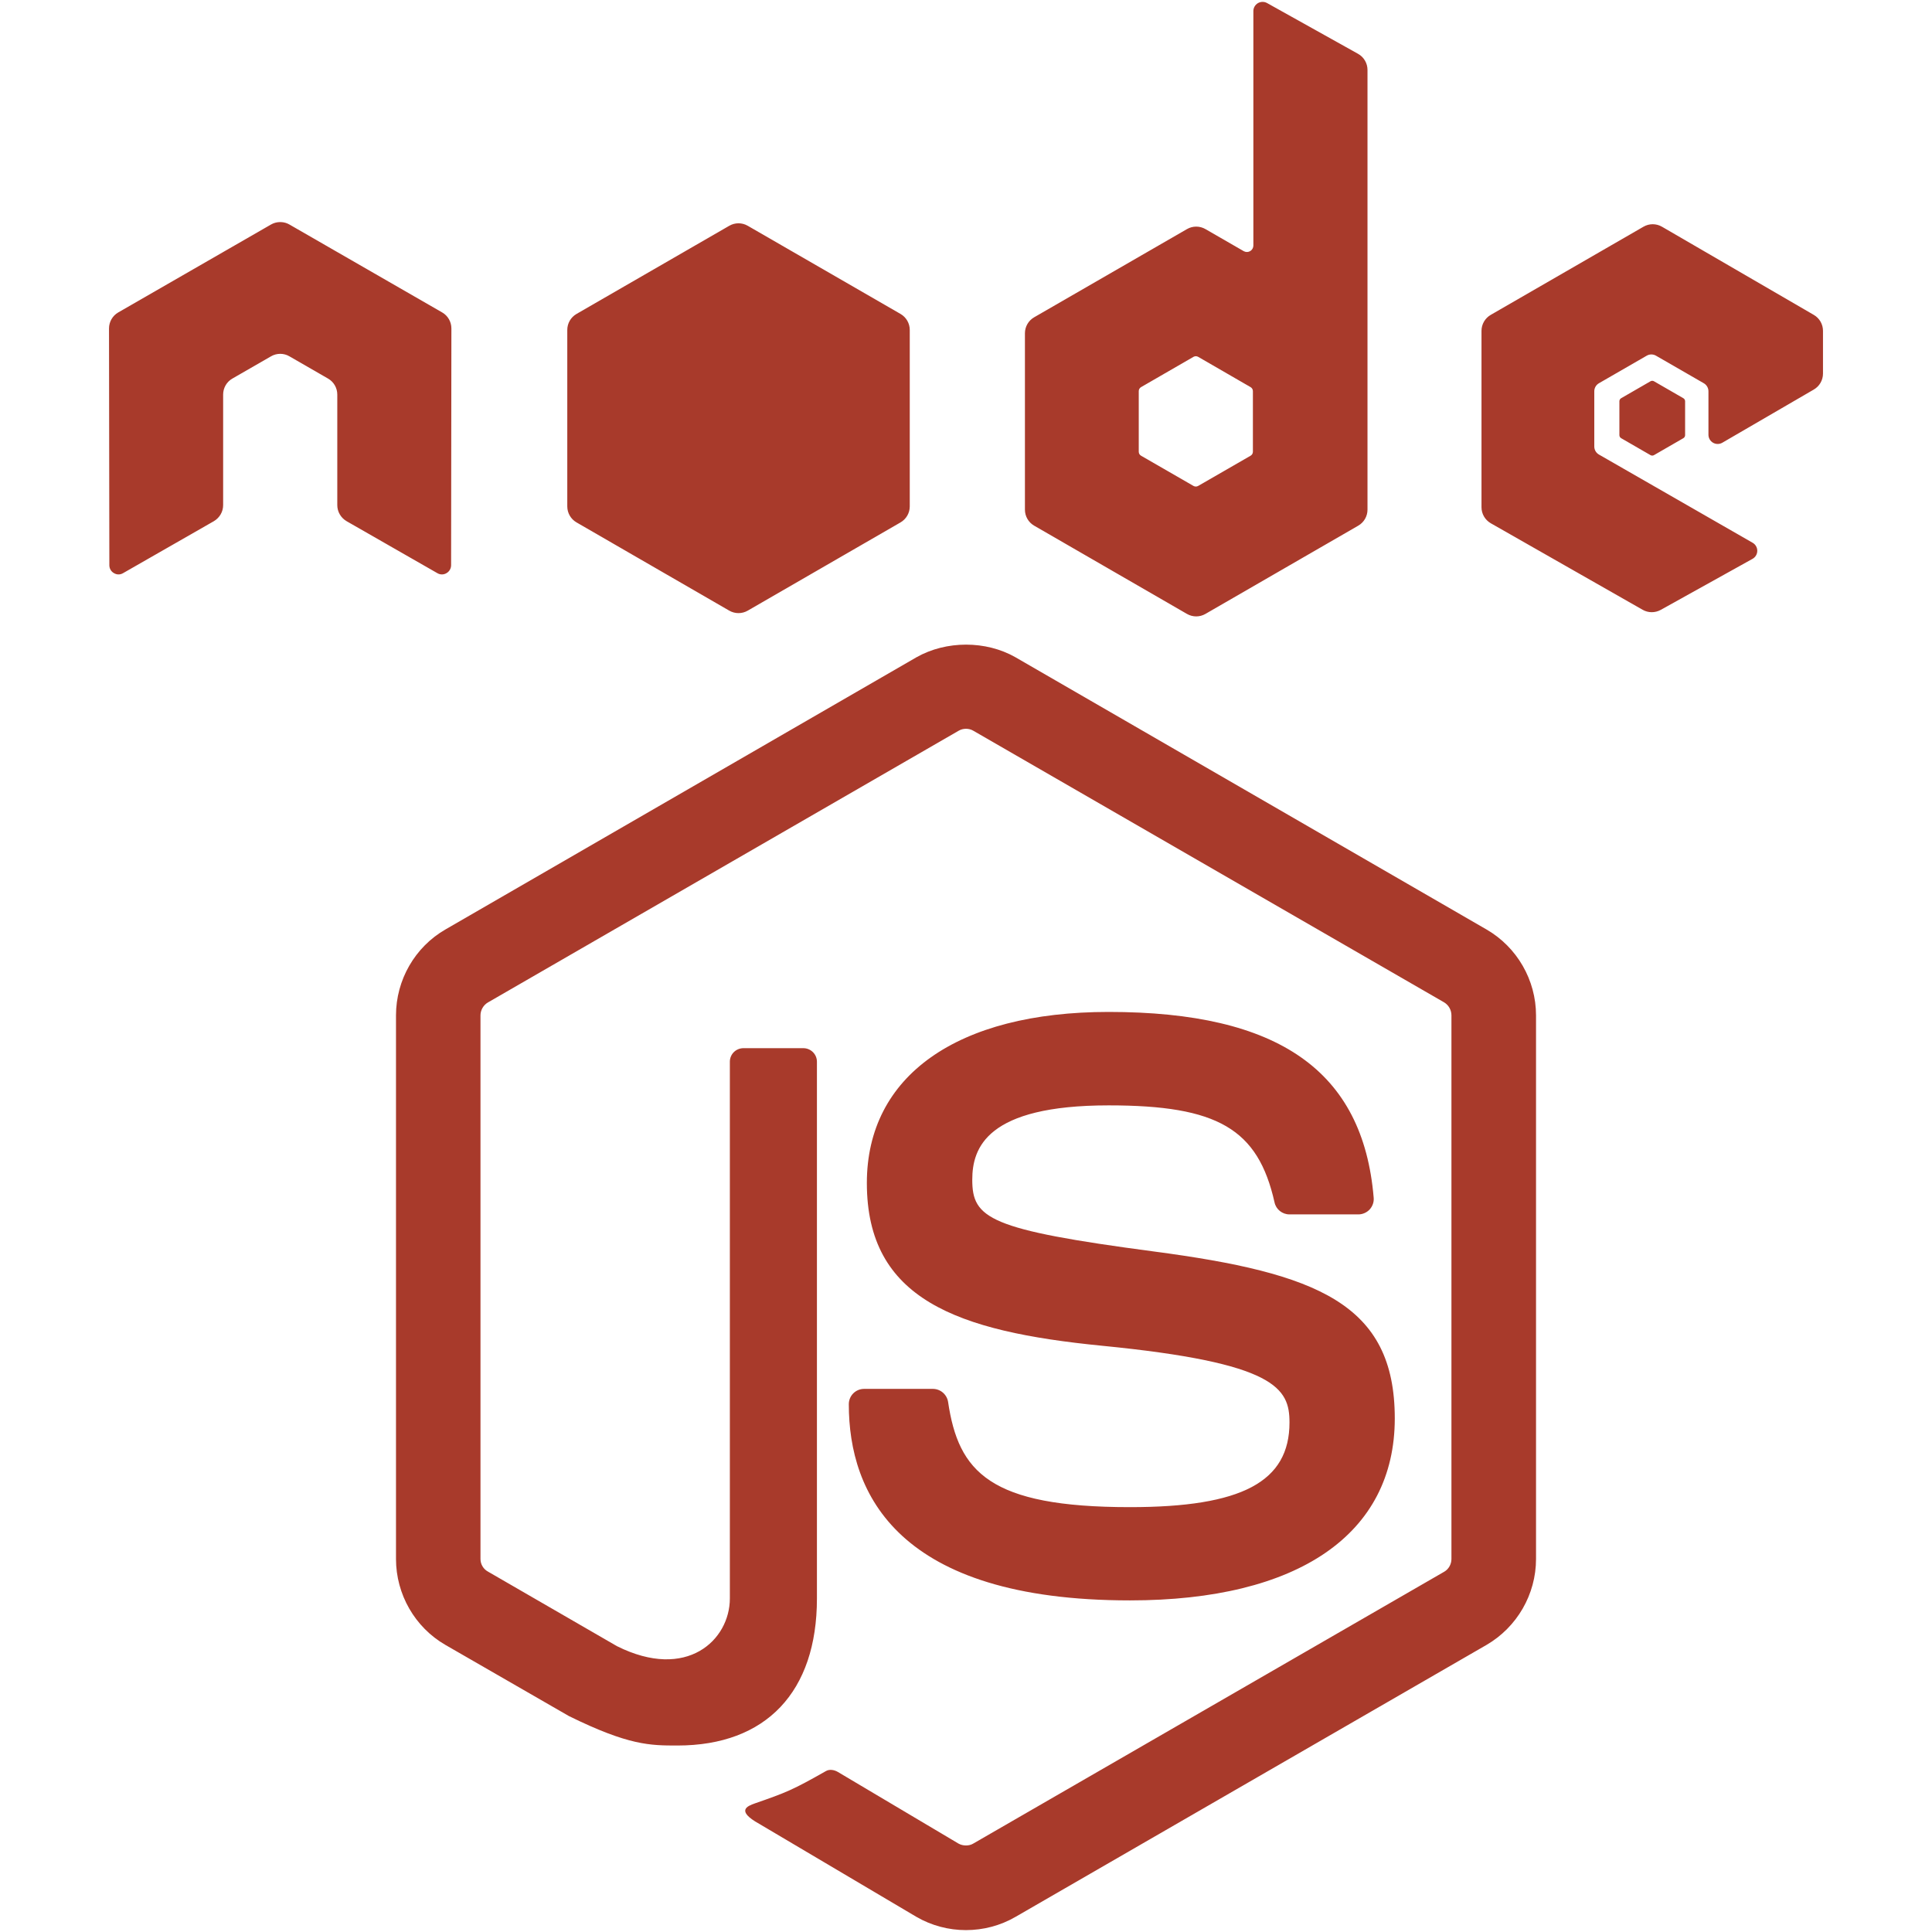
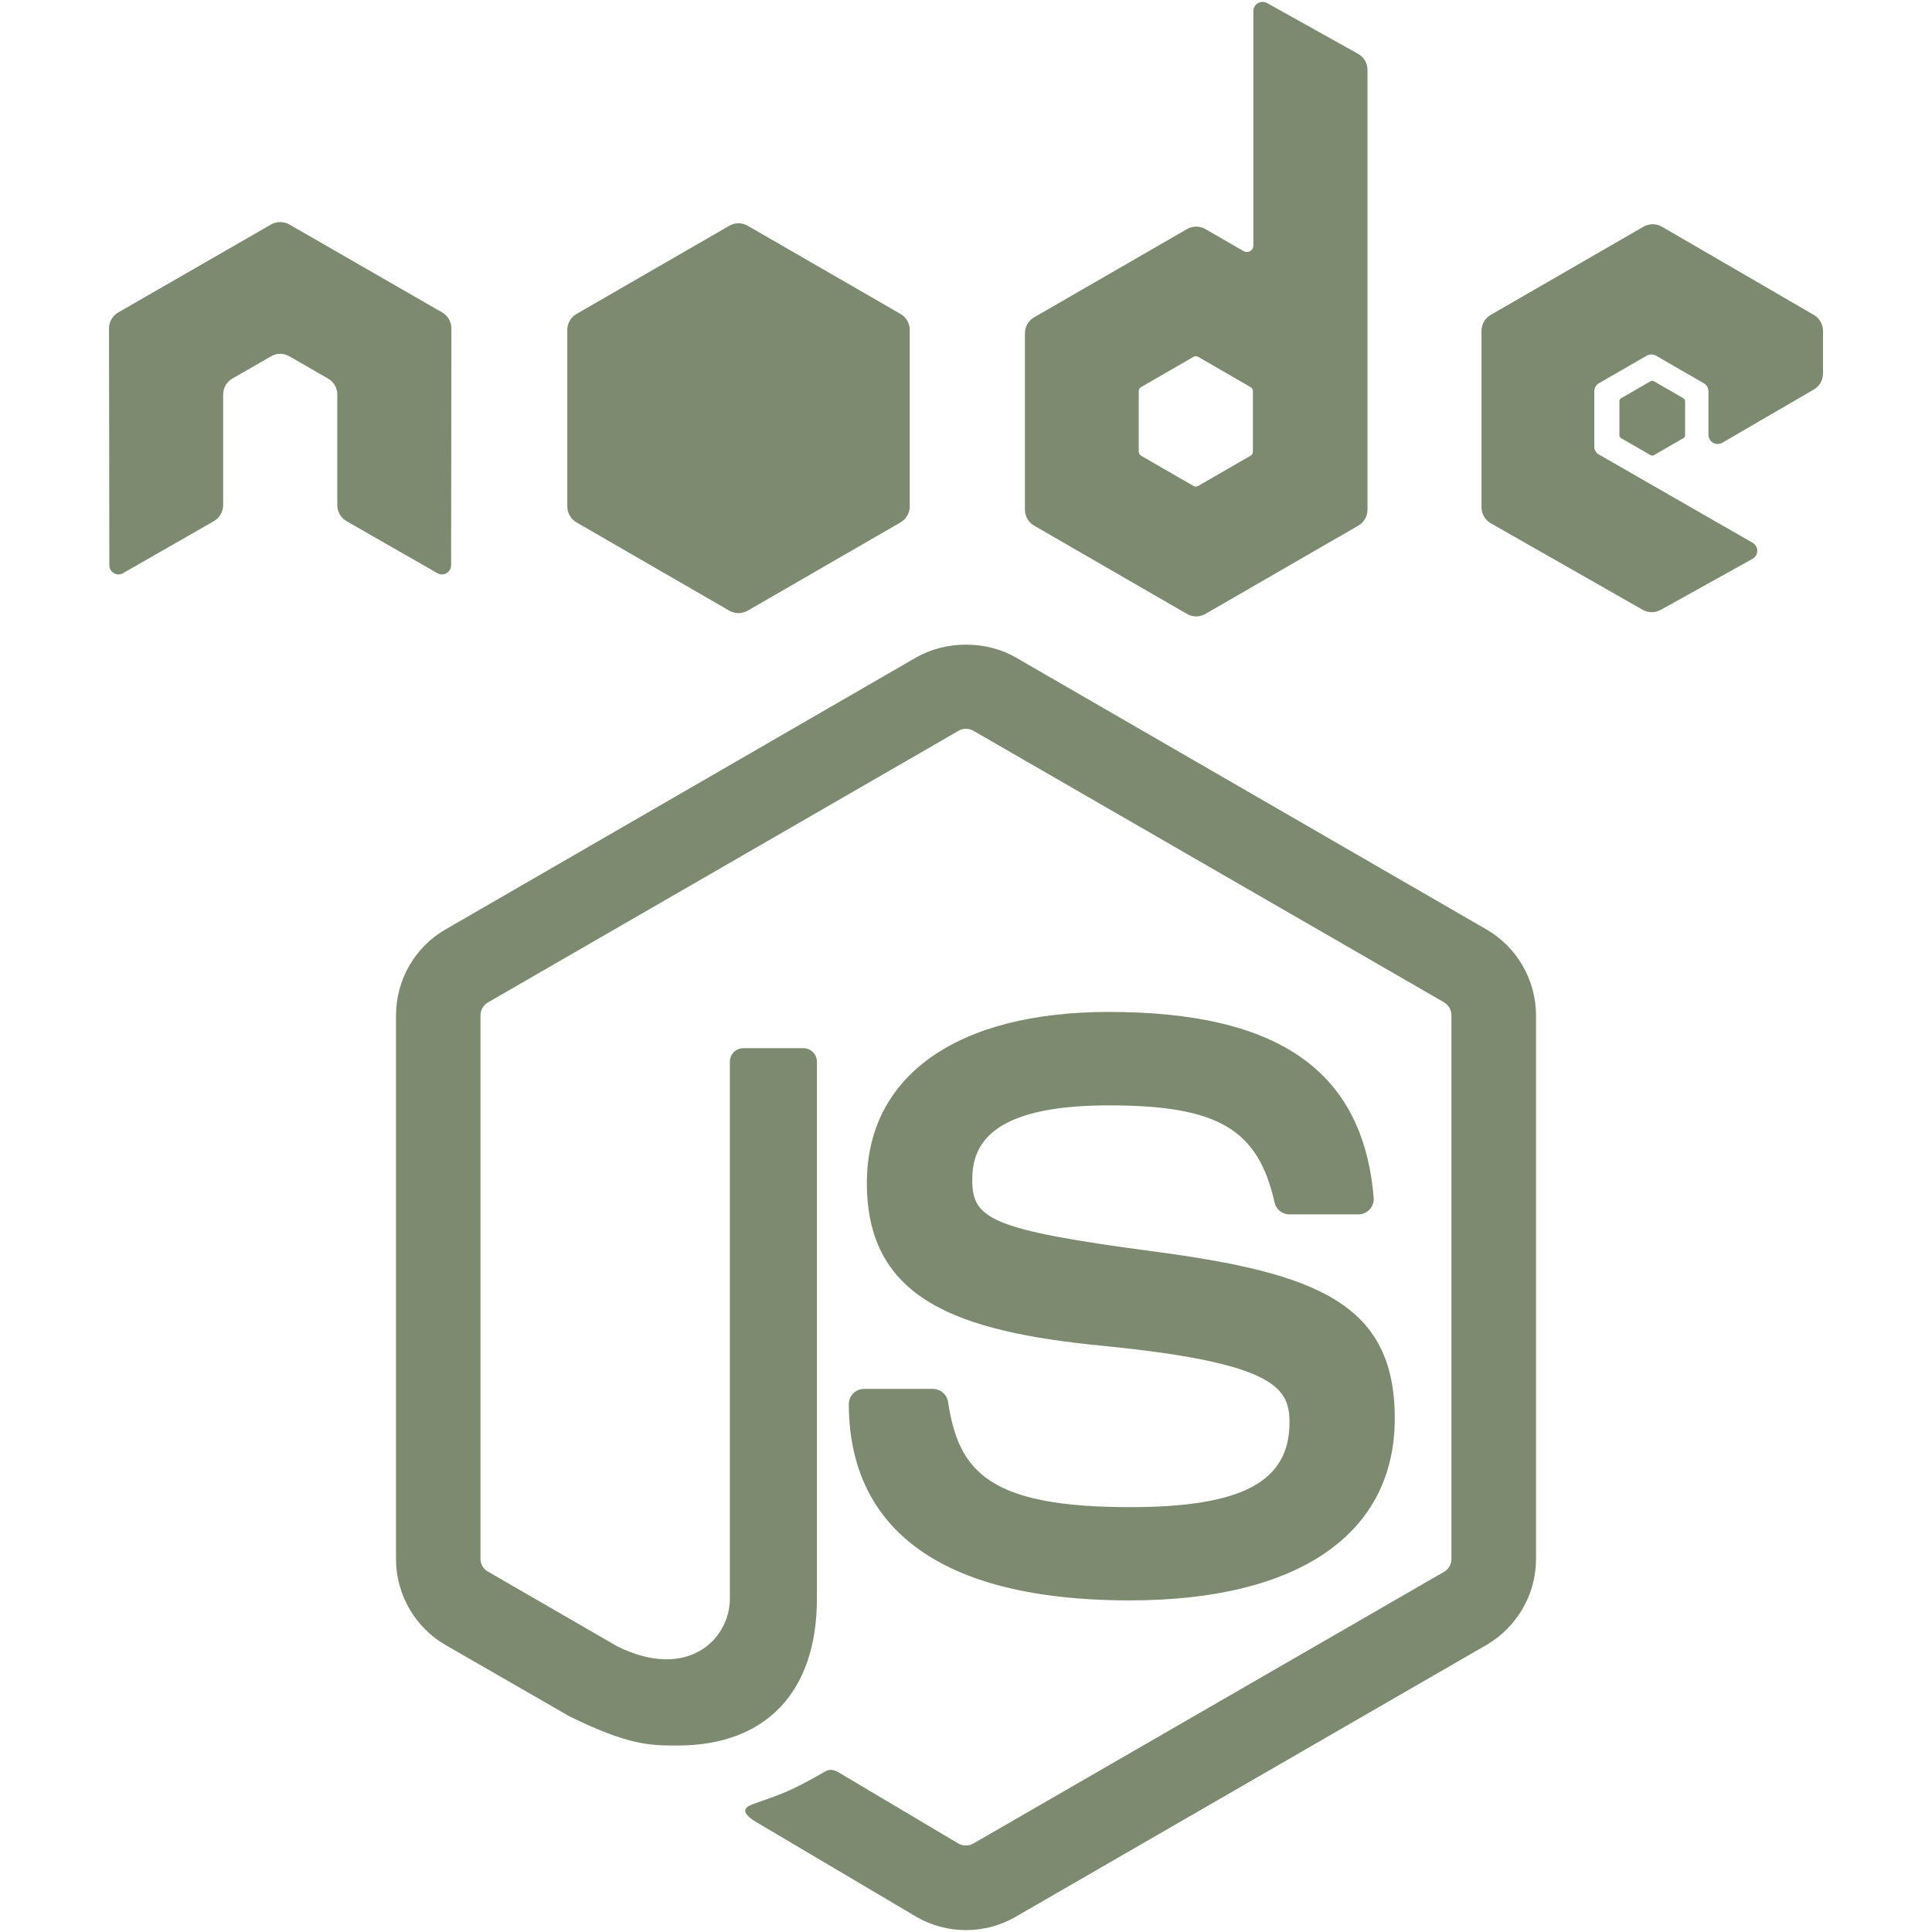
- <svg xmlns="http://www.w3.org/2000/svg" fill="#A83A2B" version="1.1" width="800px" height="800px" viewBox="0 0 512 512" enable-background="new 0 0 512 512" xml:space="preserve">
+ <svg xmlns="http://www.w3.org/2000/svg" fill="#7c8b6f" version="1.1" width="800px" height="800px" viewBox="0 0 512 512" enable-background="new 0 0 512 512" xml:space="preserve">
  <g id="5151e0c8492e5103c096af88a51f0aa3">
    <path display="inline" fill-rule="evenodd" clip-rule="evenodd" d="M115.889,151.885l-24.053-13.773   c-1.512-0.891-2.451-2.499-2.451-4.244v-29.306c0-1.745-0.928-3.364-2.443-4.232l-10.239-5.899   c-0.742-0.444-1.601-0.662-2.432-0.662c-0.854,0-1.689,0.218-2.451,0.662l-10.246,5.899c-1.516,0.869-2.44,2.488-2.44,4.232v29.306   c0,1.745-0.928,3.342-2.446,4.244l-24.061,13.773c-0.747,0.458-1.675,0.458-2.429,0c-0.766-0.421-1.22-1.234-1.22-2.107   l-0.089-62.733c0-1.759,0.938-3.375,2.447-4.247L71.819,59.5c0.695-0.403,1.46-0.61,2.232-0.643c0.06,0,0.352,0,0.422,0   c0.776,0.033,1.541,0.24,2.229,0.643l40.48,23.299c1.52,0.873,2.443,2.488,2.443,4.247l-0.078,62.733   c0,0.873-0.469,1.686-1.216,2.107C117.586,152.344,116.643,152.344,115.889,151.885z M271.617,135.07V88.317   c0-1.748,0.932-3.36,2.443-4.232l40.503-23.373c1.508-0.873,3.371-0.876,4.887-0.004l10.136,5.844c0.532,0.307,1.187,0.307,1.715,0   c0.525-0.307,0.854-0.872,0.854-1.482V2.943c0-0.869,0.459-1.667,1.205-2.11c0.751-0.437,1.675-0.444,2.433-0.022l24.098,13.448   c1.552,0.861,2.51,2.499,2.51,4.27V135.07c0,1.749-0.932,3.36-2.447,4.236l-40.502,23.388c-1.512,0.88-3.379,0.88-4.895,0   l-40.495-23.388C272.549,138.43,271.617,136.818,271.617,135.07z M301.781,119.711c0,0.436,0.232,0.839,0.609,1.057l13.906,8.014   c0.377,0.214,0.843,0.214,1.22,0l13.906-8.014c0.377-0.218,0.609-0.621,0.609-1.057v-16.058c0-0.436-0.232-0.843-0.609-1.057   l-13.902-8.033c-0.381-0.218-0.847-0.218-1.228,0l-13.906,8.033c-0.373,0.214-0.605,0.621-0.605,1.057V119.711z M480.675,83.449   l-40.235-23.365c-1.513-0.88-3.383-0.883-4.898-0.004l-40.487,23.369c-1.512,0.873-2.443,2.488-2.443,4.236v46.738   c0,1.759,0.946,3.378,2.47,4.251l40.232,22.921c1.481,0.851,3.304,0.854,4.794,0.03L464.44,148.1   c0.772-0.433,1.253-1.242,1.257-2.122c0.007-0.88-0.462-1.697-1.228-2.137l-40.738-23.384c-0.758-0.436-1.228-1.246-1.228-2.122   v-14.645c0-0.873,0.466-1.682,1.224-2.122l12.679-7.312c0.754-0.433,1.686-0.433,2.439,0l12.687,7.312   c0.758,0.44,1.224,1.25,1.224,2.122v11.525c0,0.873,0.469,1.682,1.227,2.118c0.758,0.433,1.689,0.433,2.447-0.004l24.245-14.095   c1.512-0.876,2.437-2.487,2.437-4.232V87.678C483.111,85.933,482.187,84.321,480.675,83.449z M152.783,138.441l40.48,23.387   c1.516,0.873,3.378,0.873,4.894,0l40.495-23.387c1.512-0.876,2.443-2.488,2.443-4.236V87.434c0-1.745-0.932-3.364-2.447-4.236   l-40.491-23.365c-1.516-0.876-3.378-0.876-4.891,0l-40.483,23.365c-1.516,0.873-2.447,2.492-2.447,4.236v46.771   C150.336,135.954,151.268,137.565,152.783,138.441z M393.945,246.323l-124.834-72.14c-7.833-4.465-18.338-4.465-26.237,0   l-124.838,72.14c-8.088,4.658-13.093,13.396-13.093,22.755v144.073c0,9.353,5.005,18.102,13.093,22.767l32.732,18.856   c15.861,7.807,21.547,7.807,28.759,7.807c23.477,0,36.968-14.202,36.968-38.969V281.373c0-2.012-1.641-3.597-3.618-3.597h-15.832   c-2.011,0-3.626,1.585-3.626,3.597v142.239c0,10.979-11.363,21.905-29.916,12.639l-34.199-19.769   c-1.205-0.654-1.971-1.948-1.971-3.331V269.078c0-1.367,0.766-2.728,1.978-3.423l124.764-72.015c1.156-0.673,2.694-0.673,3.844,0   l124.79,71.996c1.193,0.714,1.937,2.029,1.937,3.441v144.073c0,1.383-0.743,2.706-1.907,3.371l-124.841,72.06   c-1.068,0.65-2.706,0.65-3.867,0l-32.022-19.015c-0.953-0.547-2.173-0.754-3.098-0.229c-8.864,5.031-10.542,5.692-18.845,8.576   c-2.055,0.717-5.09,1.948,1.128,5.419l41.682,24.663c3.992,2.313,8.535,3.504,13.093,3.504c4.624,0,9.152-1.19,13.145-3.504   l124.834-72.078c8.084-4.705,13.114-13.414,13.114-22.767V269.078C407.06,259.719,402.029,250.999,393.945,246.323z    M299.448,399.408c-37.253,0-45.448-9.359-48.194-27.886c-0.318-1.978-2.012-3.453-4.044-3.453h-18.202   c-2.255,0-4.065,1.804-4.065,4.07c0,23.705,12.904,51.983,74.506,51.983c44.605,0,70.182-17.559,70.182-48.231   c0-30.415-20.553-38.503-63.809-44.232c-43.719-5.785-48.161-8.768-48.161-19.007c0-8.436,3.763-19.717,36.144-19.717   c28.918,0,39.578,6.231,43.962,25.716c0.385,1.837,2.056,3.176,3.948,3.176h18.271c1.135,0,2.211-0.488,2.979-1.294   c0.772-0.854,1.183-1.967,1.075-3.135c-2.827-33.579-25.143-49.226-70.236-49.226c-40.14,0-64.078,16.94-64.078,45.333   c0,30.813,23.819,39.334,62.333,43.134c46.092,4.525,49.67,11.256,49.67,20.327C341.729,392.703,329.105,399.408,299.448,399.408z    M438.328,101.044c-0.288-0.17-0.646-0.17-0.935,0l-7.767,4.484c-0.292,0.167-0.47,0.477-0.47,0.81v8.979   c0,0.333,0.178,0.644,0.47,0.81l7.767,4.484c0.288,0.167,0.646,0.167,0.935,0l7.773-4.484c0.293-0.166,0.47-0.477,0.47-0.81v-8.979   c0-0.333-0.177-0.643-0.47-0.81L438.328,101.044z">

</path>
  </g>
</svg>
